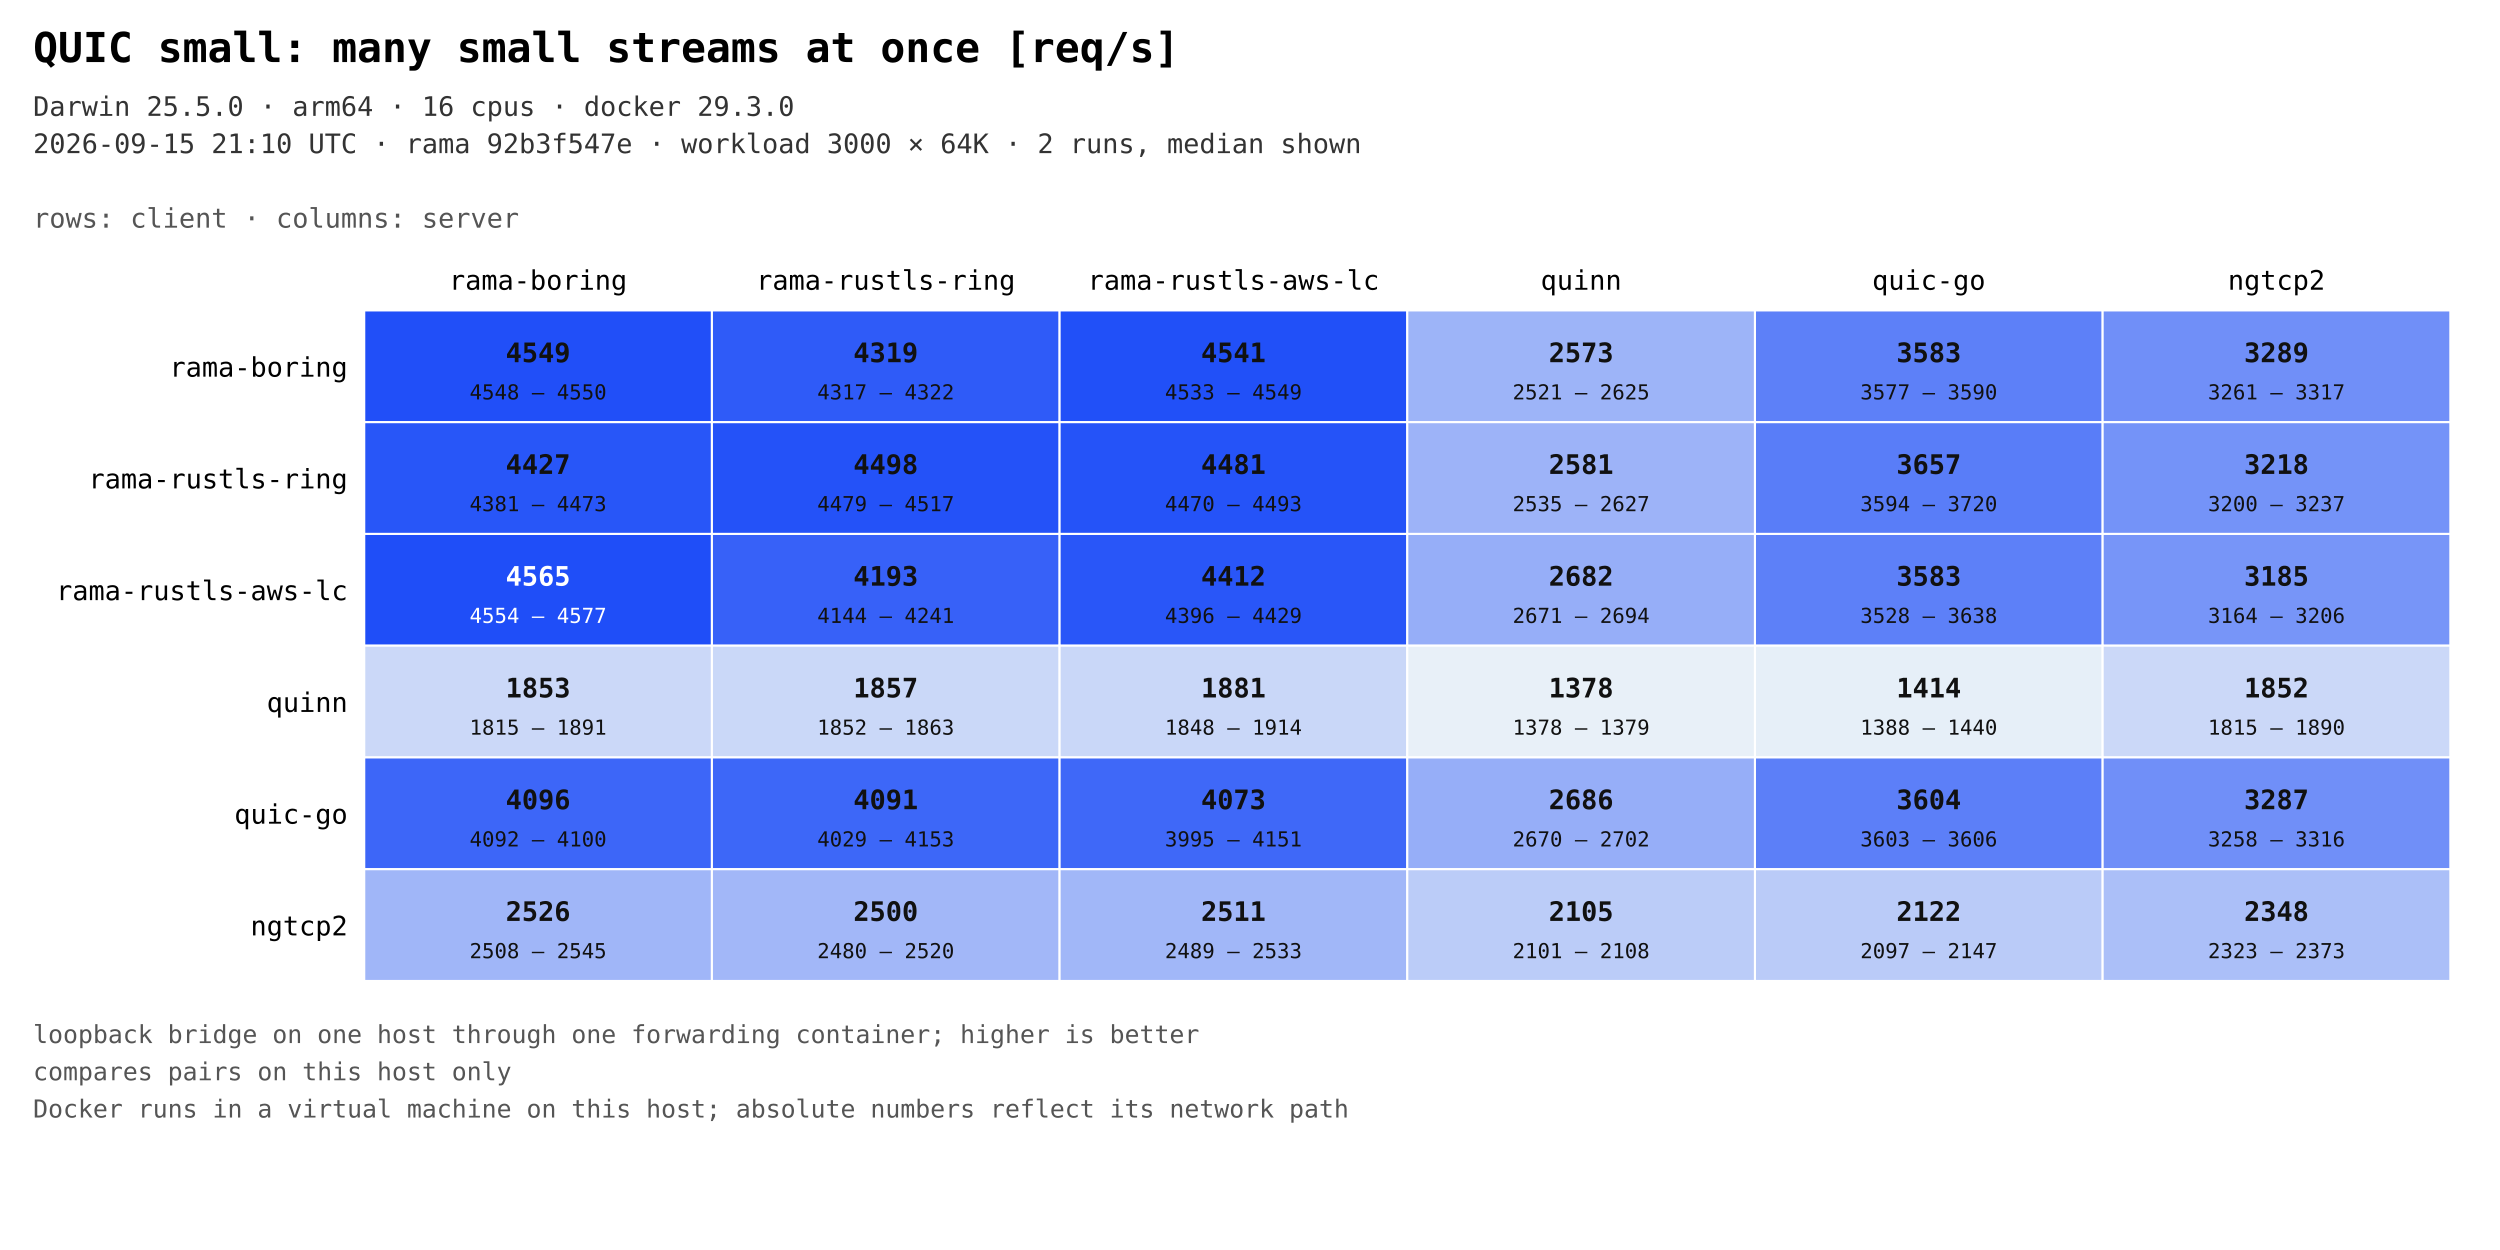
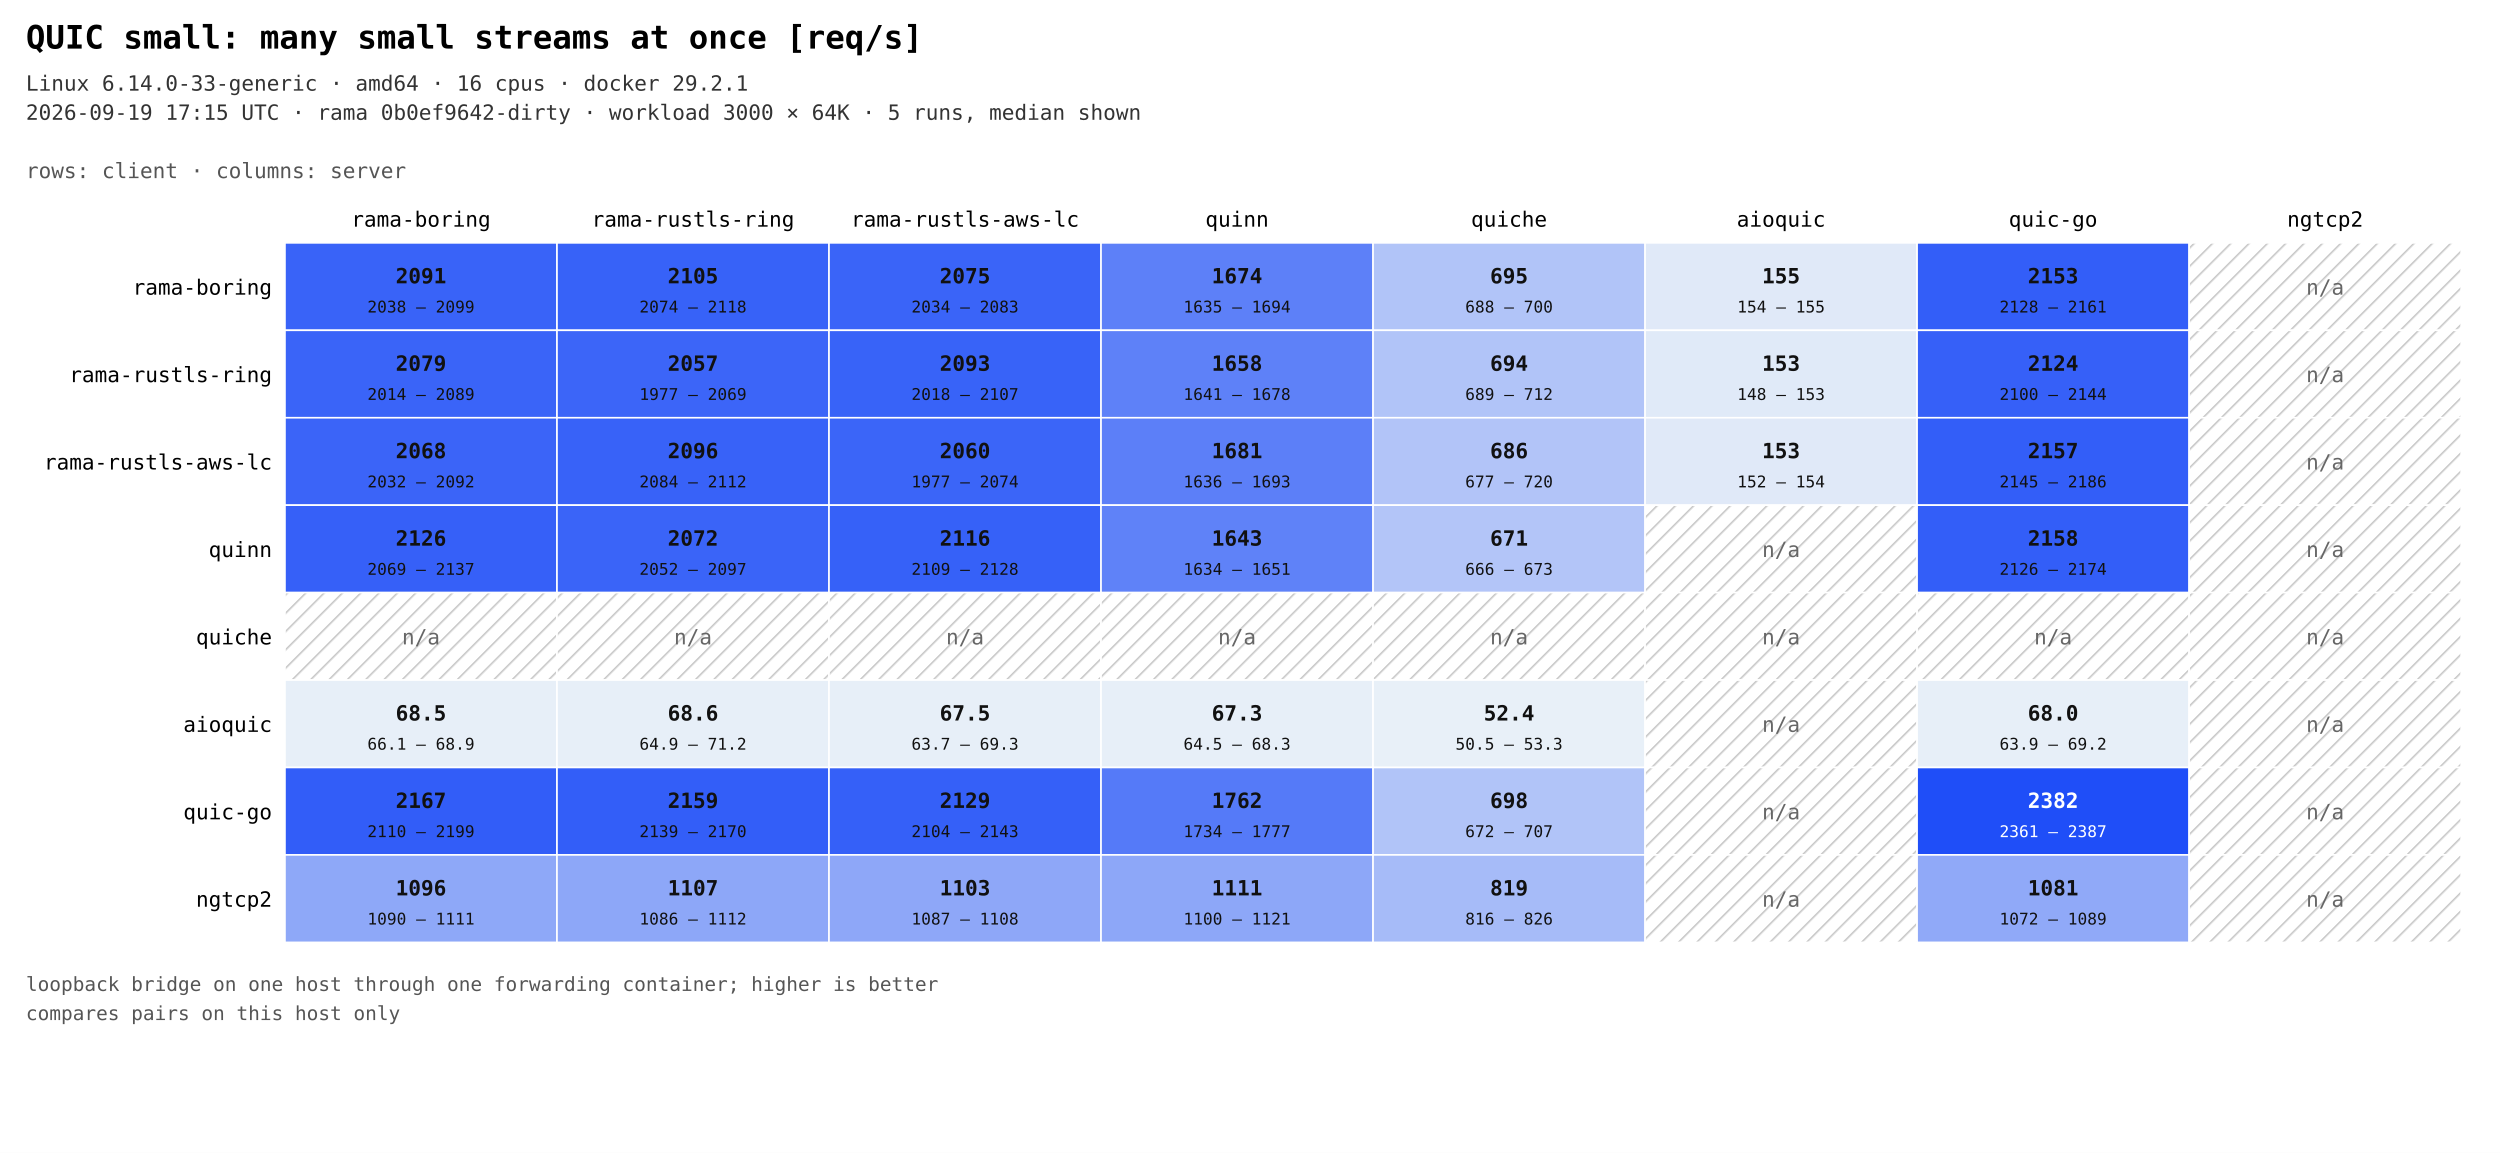
- <svg xmlns="http://www.w3.org/2000/svg" width="1208" height="604" viewBox="0 0 1208 604" font-family="ui-monospace, SFMono-Regular, Menlo, monospace" font-size="13">
-   <rect width="1208" height="604" fill="#ffffff" />
+ <svg xmlns="http://www.w3.org/2000/svg" width="1544" height="712" viewBox="0 0 1544 712" font-family="ui-monospace, SFMono-Regular, Menlo, monospace" font-size="13">
+   <rect width="1544" height="712" fill="#ffffff" />
  <defs>
    <pattern id="na" width="8" height="8" patternUnits="userSpaceOnUse" patternTransform="rotate(45)">
      <line x1="0" y1="0" x2="0" y2="8" stroke="#c8c8c8" stroke-width="2" />
    </pattern>
  </defs>
  <text x="16" y="30" font-size="20" font-weight="bold">QUIC small: many small streams at once [req/s]</text>
-   <text x="16" y="56" fill="#333">Darwin 25.5.0 · arm64 · 16 cpus · docker 29.3.0</text>
-   <text x="16" y="74" fill="#333">2026-09-15 21:10 UTC · rama 92b3f547e · workload 3000 × 64K · 2 runs, median shown</text>
+   <text x="16" y="56" fill="#333">Linux 6.14.0-33-generic · amd64 · 16 cpus · docker 29.2.1</text>
+   <text x="16" y="74" fill="#333">2026-09-19 17:15 UTC · rama 0b0ef9642-dirty · workload 3000 × 64K · 5 runs, median shown</text>
  <text x="16" y="110" fill="#555">rows: client · columns: server</text>
  <text x="260" y="140" text-anchor="middle">rama-boring</text>
  <text x="428" y="140" text-anchor="middle">rama-rustls-ring</text>
  <text x="596" y="140" text-anchor="middle">rama-rustls-aws-lc</text>
  <text x="764" y="140" text-anchor="middle">quinn</text>
-   <text x="932" y="140" text-anchor="middle">quic-go</text>
-   <text x="1100" y="140" text-anchor="middle">ngtcp2</text>
+   <text x="932" y="140" text-anchor="middle">quiche</text>
+   <text x="1100" y="140" text-anchor="middle">aioquic</text>
+   <text x="1268" y="140" text-anchor="middle">quic-go</text>
+   <text x="1436" y="140" text-anchor="middle">ngtcp2</text>
  <text x="168" y="182" text-anchor="end">rama-boring</text>
-   <rect x="176" y="150" width="168" height="54" fill="#214ff8" stroke="#fff" />
-   <text x="260" y="175" text-anchor="middle" font-weight="bold" fill="#111">4549</text>
-   <text x="260" y="193" text-anchor="middle" font-size="10" fill="#111">4548 – 4550</text>
-   <rect x="344" y="150" width="168" height="54" fill="#2f5bf8" stroke="#fff" />
-   <text x="428" y="175" text-anchor="middle" font-weight="bold" fill="#111">4319</text>
-   <text x="428" y="193" text-anchor="middle" font-size="10" fill="#111">4317 – 4322</text>
-   <rect x="512" y="150" width="168" height="54" fill="#2150f8" stroke="#fff" />
-   <text x="596" y="175" text-anchor="middle" font-weight="bold" fill="#111">4541</text>
-   <text x="596" y="193" text-anchor="middle" font-size="10" fill="#111">4533 – 4549</text>
-   <rect x="680" y="150" width="168" height="54" fill="#9db4f8" stroke="#fff" />
-   <text x="764" y="175" text-anchor="middle" font-weight="bold" fill="#111">2573</text>
-   <text x="764" y="193" text-anchor="middle" font-size="10" fill="#111">2521 – 2625</text>
-   <rect x="848" y="150" width="168" height="54" fill="#5d80f8" stroke="#fff" />
-   <text x="932" y="175" text-anchor="middle" font-weight="bold" fill="#111">3583</text>
-   <text x="932" y="193" text-anchor="middle" font-size="10" fill="#111">3577 – 3590</text>
-   <rect x="1016" y="150" width="168" height="54" fill="#708ff8" stroke="#fff" />
-   <text x="1100" y="175" text-anchor="middle" font-weight="bold" fill="#111">3289</text>
-   <text x="1100" y="193" text-anchor="middle" font-size="10" fill="#111">3261 – 3317</text>
+   <rect x="176" y="150" width="168" height="54" fill="#3963f8" stroke="#fff" />
+   <text x="260" y="175" text-anchor="middle" font-weight="bold" fill="#111">2091</text>
+   <text x="260" y="193" text-anchor="middle" font-size="10" fill="#111">2038 – 2099</text>
+   <rect x="344" y="150" width="168" height="54" fill="#3762f8" stroke="#fff" />
+   <text x="428" y="175" text-anchor="middle" font-weight="bold" fill="#111">2105</text>
+   <text x="428" y="193" text-anchor="middle" font-size="10" fill="#111">2074 – 2118</text>
+   <rect x="512" y="150" width="168" height="54" fill="#3a64f8" stroke="#fff" />
+   <text x="596" y="175" text-anchor="middle" font-weight="bold" fill="#111">2075</text>
+   <text x="596" y="193" text-anchor="middle" font-size="10" fill="#111">2034 – 2083</text>
+   <rect x="680" y="150" width="168" height="54" fill="#5d80f8" stroke="#fff" />
+   <text x="764" y="175" text-anchor="middle" font-weight="bold" fill="#111">1674</text>
+   <text x="764" y="193" text-anchor="middle" font-size="10" fill="#111">1635 – 1694</text>
+   <rect x="848" y="150" width="168" height="54" fill="#b1c4f8" stroke="#fff" />
+   <text x="932" y="175" text-anchor="middle" font-weight="bold" fill="#111">695</text>
+   <text x="932" y="193" text-anchor="middle" font-size="10" fill="#111">688 – 700</text>
+   <rect x="1016" y="150" width="168" height="54" fill="#e0e9f8" stroke="#fff" />
+   <text x="1100" y="175" text-anchor="middle" font-weight="bold" fill="#111">155</text>
+   <text x="1100" y="193" text-anchor="middle" font-size="10" fill="#111">154 – 155</text>
+   <rect x="1184" y="150" width="168" height="54" fill="#335ef8" stroke="#fff" />
+   <text x="1268" y="175" text-anchor="middle" font-weight="bold" fill="#111">2153</text>
+   <text x="1268" y="193" text-anchor="middle" font-size="10" fill="#111">2128 – 2161</text>
+   <rect x="1352" y="150" width="168" height="54" fill="url(#na)" stroke="#fff" />
+   <text x="1436" y="182" text-anchor="middle" fill="#666">n/a</text>
  <text x="168" y="236" text-anchor="end">rama-rustls-ring</text>
-   <rect x="176" y="204" width="168" height="54" fill="#2856f8" stroke="#fff" />
-   <text x="260" y="229" text-anchor="middle" font-weight="bold" fill="#111">4427</text>
-   <text x="260" y="247" text-anchor="middle" font-size="10" fill="#111">4381 – 4473</text>
-   <rect x="344" y="204" width="168" height="54" fill="#2452f8" stroke="#fff" />
-   <text x="428" y="229" text-anchor="middle" font-weight="bold" fill="#111">4498</text>
-   <text x="428" y="247" text-anchor="middle" font-size="10" fill="#111">4479 – 4517</text>
-   <rect x="512" y="204" width="168" height="54" fill="#2553f8" stroke="#fff" />
-   <text x="596" y="229" text-anchor="middle" font-weight="bold" fill="#111">4481</text>
-   <text x="596" y="247" text-anchor="middle" font-size="10" fill="#111">4470 – 4493</text>
-   <rect x="680" y="204" width="168" height="54" fill="#9db3f8" stroke="#fff" />
-   <text x="764" y="229" text-anchor="middle" font-weight="bold" fill="#111">2581</text>
-   <text x="764" y="247" text-anchor="middle" font-size="10" fill="#111">2535 – 2627</text>
-   <rect x="848" y="204" width="168" height="54" fill="#597df8" stroke="#fff" />
-   <text x="932" y="229" text-anchor="middle" font-weight="bold" fill="#111">3657</text>
-   <text x="932" y="247" text-anchor="middle" font-size="10" fill="#111">3594 – 3720</text>
-   <rect x="1016" y="204" width="168" height="54" fill="#7493f8" stroke="#fff" />
-   <text x="1100" y="229" text-anchor="middle" font-weight="bold" fill="#111">3218</text>
-   <text x="1100" y="247" text-anchor="middle" font-size="10" fill="#111">3200 – 3237</text>
+   <rect x="176" y="204" width="168" height="54" fill="#3a64f8" stroke="#fff" />
+   <text x="260" y="229" text-anchor="middle" font-weight="bold" fill="#111">2079</text>
+   <text x="260" y="247" text-anchor="middle" font-size="10" fill="#111">2014 – 2089</text>
+   <rect x="344" y="204" width="168" height="54" fill="#3c65f8" stroke="#fff" />
+   <text x="428" y="229" text-anchor="middle" font-weight="bold" fill="#111">2057</text>
+   <text x="428" y="247" text-anchor="middle" font-size="10" fill="#111">1977 – 2069</text>
+   <rect x="512" y="204" width="168" height="54" fill="#3863f8" stroke="#fff" />
+   <text x="596" y="229" text-anchor="middle" font-weight="bold" fill="#111">2093</text>
+   <text x="596" y="247" text-anchor="middle" font-size="10" fill="#111">2018 – 2107</text>
+   <rect x="680" y="204" width="168" height="54" fill="#5e81f8" stroke="#fff" />
+   <text x="764" y="229" text-anchor="middle" font-weight="bold" fill="#111">1658</text>
+   <text x="764" y="247" text-anchor="middle" font-size="10" fill="#111">1641 – 1678</text>
+   <rect x="848" y="204" width="168" height="54" fill="#b1c4f8" stroke="#fff" />
+   <text x="932" y="229" text-anchor="middle" font-weight="bold" fill="#111">694</text>
+   <text x="932" y="247" text-anchor="middle" font-size="10" fill="#111">689 – 712</text>
+   <rect x="1016" y="204" width="168" height="54" fill="#e0eaf8" stroke="#fff" />
+   <text x="1100" y="229" text-anchor="middle" font-weight="bold" fill="#111">153</text>
+   <text x="1100" y="247" text-anchor="middle" font-size="10" fill="#111">148 – 153</text>
+   <rect x="1184" y="204" width="168" height="54" fill="#3660f8" stroke="#fff" />
+   <text x="1268" y="229" text-anchor="middle" font-weight="bold" fill="#111">2124</text>
+   <text x="1268" y="247" text-anchor="middle" font-size="10" fill="#111">2100 – 2144</text>
+   <rect x="1352" y="204" width="168" height="54" fill="url(#na)" stroke="#fff" />
+   <text x="1436" y="236" text-anchor="middle" fill="#666">n/a</text>
  <text x="168" y="290" text-anchor="end">rama-rustls-aws-lc</text>
-   <rect x="176" y="258" width="168" height="54" fill="#1f4ef8" stroke="#fff" />
-   <text x="260" y="283" text-anchor="middle" font-weight="bold" fill="#fff">4565</text>
-   <text x="260" y="301" text-anchor="middle" font-size="10" fill="#fff">4554 – 4577</text>
-   <rect x="344" y="258" width="168" height="54" fill="#3761f8" stroke="#fff" />
-   <text x="428" y="283" text-anchor="middle" font-weight="bold" fill="#111">4193</text>
-   <text x="428" y="301" text-anchor="middle" font-size="10" fill="#111">4144 – 4241</text>
-   <rect x="512" y="258" width="168" height="54" fill="#2956f8" stroke="#fff" />
-   <text x="596" y="283" text-anchor="middle" font-weight="bold" fill="#111">4412</text>
-   <text x="596" y="301" text-anchor="middle" font-size="10" fill="#111">4396 – 4429</text>
-   <rect x="680" y="258" width="168" height="54" fill="#96aef8" stroke="#fff" />
-   <text x="764" y="283" text-anchor="middle" font-weight="bold" fill="#111">2682</text>
-   <text x="764" y="301" text-anchor="middle" font-size="10" fill="#111">2671 – 2694</text>
-   <rect x="848" y="258" width="168" height="54" fill="#5d80f8" stroke="#fff" />
-   <text x="932" y="283" text-anchor="middle" font-weight="bold" fill="#111">3583</text>
-   <text x="932" y="301" text-anchor="middle" font-size="10" fill="#111">3528 – 3638</text>
-   <rect x="1016" y="258" width="168" height="54" fill="#7795f8" stroke="#fff" />
-   <text x="1100" y="283" text-anchor="middle" font-weight="bold" fill="#111">3185</text>
-   <text x="1100" y="301" text-anchor="middle" font-size="10" fill="#111">3164 – 3206</text>
+   <rect x="176" y="258" width="168" height="54" fill="#3b64f8" stroke="#fff" />
+   <text x="260" y="283" text-anchor="middle" font-weight="bold" fill="#111">2068</text>
+   <text x="260" y="301" text-anchor="middle" font-size="10" fill="#111">2032 – 2092</text>
+   <rect x="344" y="258" width="168" height="54" fill="#3862f8" stroke="#fff" />
+   <text x="428" y="283" text-anchor="middle" font-weight="bold" fill="#111">2096</text>
+   <text x="428" y="301" text-anchor="middle" font-size="10" fill="#111">2084 – 2112</text>
+   <rect x="512" y="258" width="168" height="54" fill="#3b65f8" stroke="#fff" />
+   <text x="596" y="283" text-anchor="middle" font-weight="bold" fill="#111">2060</text>
+   <text x="596" y="301" text-anchor="middle" font-size="10" fill="#111">1977 – 2074</text>
+   <rect x="680" y="258" width="168" height="54" fill="#5c7ff8" stroke="#fff" />
+   <text x="764" y="283" text-anchor="middle" font-weight="bold" fill="#111">1681</text>
+   <text x="764" y="301" text-anchor="middle" font-size="10" fill="#111">1636 – 1693</text>
+   <rect x="848" y="258" width="168" height="54" fill="#b2c4f8" stroke="#fff" />
+   <text x="932" y="283" text-anchor="middle" font-weight="bold" fill="#111">686</text>
+   <text x="932" y="301" text-anchor="middle" font-size="10" fill="#111">677 – 720</text>
+   <rect x="1016" y="258" width="168" height="54" fill="#e0e9f8" stroke="#fff" />
+   <text x="1100" y="283" text-anchor="middle" font-weight="bold" fill="#111">153</text>
+   <text x="1100" y="301" text-anchor="middle" font-size="10" fill="#111">152 – 154</text>
+   <rect x="1184" y="258" width="168" height="54" fill="#335ef8" stroke="#fff" />
+   <text x="1268" y="283" text-anchor="middle" font-weight="bold" fill="#111">2157</text>
+   <text x="1268" y="301" text-anchor="middle" font-size="10" fill="#111">2145 – 2186</text>
+   <rect x="1352" y="258" width="168" height="54" fill="url(#na)" stroke="#fff" />
+   <text x="1436" y="290" text-anchor="middle" fill="#666">n/a</text>
  <text x="168" y="344" text-anchor="end">quinn</text>
-   <rect x="176" y="312" width="168" height="54" fill="#cbd8f8" stroke="#fff" />
-   <text x="260" y="337" text-anchor="middle" font-weight="bold" fill="#111">1853</text>
-   <text x="260" y="355" text-anchor="middle" font-size="10" fill="#111">1815 – 1891</text>
-   <rect x="344" y="312" width="168" height="54" fill="#cad8f8" stroke="#fff" />
-   <text x="428" y="337" text-anchor="middle" font-weight="bold" fill="#111">1857</text>
-   <text x="428" y="355" text-anchor="middle" font-size="10" fill="#111">1852 – 1863</text>
-   <rect x="512" y="312" width="168" height="54" fill="#c9d7f8" stroke="#fff" />
-   <text x="596" y="337" text-anchor="middle" font-weight="bold" fill="#111">1881</text>
-   <text x="596" y="355" text-anchor="middle" font-size="10" fill="#111">1848 – 1914</text>
-   <rect x="680" y="312" width="168" height="54" fill="#e8f0f8" stroke="#fff" />
-   <text x="764" y="337" text-anchor="middle" font-weight="bold" fill="#111">1378</text>
-   <text x="764" y="355" text-anchor="middle" font-size="10" fill="#111">1378 – 1379</text>
-   <rect x="848" y="312" width="168" height="54" fill="#e6eff8" stroke="#fff" />
-   <text x="932" y="337" text-anchor="middle" font-weight="bold" fill="#111">1414</text>
-   <text x="932" y="355" text-anchor="middle" font-size="10" fill="#111">1388 – 1440</text>
-   <rect x="1016" y="312" width="168" height="54" fill="#cbd8f8" stroke="#fff" />
-   <text x="1100" y="337" text-anchor="middle" font-weight="bold" fill="#111">1852</text>
-   <text x="1100" y="355" text-anchor="middle" font-size="10" fill="#111">1815 – 1890</text>
-   <text x="168" y="398" text-anchor="end">quic-go</text>
-   <rect x="176" y="366" width="168" height="54" fill="#3d66f8" stroke="#fff" />
-   <text x="260" y="391" text-anchor="middle" font-weight="bold" fill="#111">4096</text>
-   <text x="260" y="409" text-anchor="middle" font-size="10" fill="#111">4092 – 4100</text>
-   <rect x="344" y="366" width="168" height="54" fill="#3d67f8" stroke="#fff" />
-   <text x="428" y="391" text-anchor="middle" font-weight="bold" fill="#111">4091</text>
-   <text x="428" y="409" text-anchor="middle" font-size="10" fill="#111">4029 – 4153</text>
-   <rect x="512" y="366" width="168" height="54" fill="#3f68f8" stroke="#fff" />
-   <text x="596" y="391" text-anchor="middle" font-weight="bold" fill="#111">4073</text>
-   <text x="596" y="409" text-anchor="middle" font-size="10" fill="#111">3995 – 4151</text>
-   <rect x="680" y="366" width="168" height="54" fill="#96aef8" stroke="#fff" />
-   <text x="764" y="391" text-anchor="middle" font-weight="bold" fill="#111">2686</text>
-   <text x="764" y="409" text-anchor="middle" font-size="10" fill="#111">2670 – 2702</text>
-   <rect x="848" y="366" width="168" height="54" fill="#5c7ff8" stroke="#fff" />
-   <text x="932" y="391" text-anchor="middle" font-weight="bold" fill="#111">3604</text>
-   <text x="932" y="409" text-anchor="middle" font-size="10" fill="#111">3603 – 3606</text>
-   <rect x="1016" y="366" width="168" height="54" fill="#708ff8" stroke="#fff" />
-   <text x="1100" y="391" text-anchor="middle" font-weight="bold" fill="#111">3287</text>
-   <text x="1100" y="409" text-anchor="middle" font-size="10" fill="#111">3258 – 3316</text>
-   <text x="168" y="452" text-anchor="end">ngtcp2</text>
-   <rect x="176" y="420" width="168" height="54" fill="#a0b6f8" stroke="#fff" />
-   <text x="260" y="445" text-anchor="middle" font-weight="bold" fill="#111">2526</text>
-   <text x="260" y="463" text-anchor="middle" font-size="10" fill="#111">2508 – 2545</text>
-   <rect x="344" y="420" width="168" height="54" fill="#a2b7f8" stroke="#fff" />
-   <text x="428" y="445" text-anchor="middle" font-weight="bold" fill="#111">2500</text>
-   <text x="428" y="463" text-anchor="middle" font-size="10" fill="#111">2480 – 2520</text>
-   <rect x="512" y="420" width="168" height="54" fill="#a1b7f8" stroke="#fff" />
-   <text x="596" y="445" text-anchor="middle" font-weight="bold" fill="#111">2511</text>
-   <text x="596" y="463" text-anchor="middle" font-size="10" fill="#111">2489 – 2533</text>
-   <rect x="680" y="420" width="168" height="54" fill="#bbccf8" stroke="#fff" />
-   <text x="764" y="445" text-anchor="middle" font-weight="bold" fill="#111">2105</text>
-   <text x="764" y="463" text-anchor="middle" font-size="10" fill="#111">2101 – 2108</text>
-   <rect x="848" y="420" width="168" height="54" fill="#bacbf8" stroke="#fff" />
-   <text x="932" y="445" text-anchor="middle" font-weight="bold" fill="#111">2122</text>
-   <text x="932" y="463" text-anchor="middle" font-size="10" fill="#111">2097 – 2147</text>
-   <rect x="1016" y="420" width="168" height="54" fill="#abbff8" stroke="#fff" />
-   <text x="1100" y="445" text-anchor="middle" font-weight="bold" fill="#111">2348</text>
-   <text x="1100" y="463" text-anchor="middle" font-size="10" fill="#111">2323 – 2373</text>
-   <text x="16" y="504" fill="#555" font-size="12">loopback bridge on one host through one forwarding container; higher is better</text>
-   <text x="16" y="522" fill="#555" font-size="12">compares pairs on this host only</text>
-   <text x="16" y="540" fill="#555" font-size="12">Docker runs in a virtual machine on this host; absolute numbers reflect its network path</text>
+   <rect x="176" y="312" width="168" height="54" fill="#3660f8" stroke="#fff" />
+   <text x="260" y="337" text-anchor="middle" font-weight="bold" fill="#111">2126</text>
+   <text x="260" y="355" text-anchor="middle" font-size="10" fill="#111">2069 – 2137</text>
+   <rect x="344" y="312" width="168" height="54" fill="#3a64f8" stroke="#fff" />
+   <text x="428" y="337" text-anchor="middle" font-weight="bold" fill="#111">2072</text>
+   <text x="428" y="355" text-anchor="middle" font-size="10" fill="#111">2052 – 2097</text>
+   <rect x="512" y="312" width="168" height="54" fill="#3661f8" stroke="#fff" />
+   <text x="596" y="337" text-anchor="middle" font-weight="bold" fill="#111">2116</text>
+   <text x="596" y="355" text-anchor="middle" font-size="10" fill="#111">2109 – 2128</text>
+   <rect x="680" y="312" width="168" height="54" fill="#5f82f8" stroke="#fff" />
+   <text x="764" y="337" text-anchor="middle" font-weight="bold" fill="#111">1643</text>
+   <text x="764" y="355" text-anchor="middle" font-size="10" fill="#111">1634 – 1651</text>
+   <rect x="848" y="312" width="168" height="54" fill="#b3c5f8" stroke="#fff" />
+   <text x="932" y="337" text-anchor="middle" font-weight="bold" fill="#111">671</text>
+   <text x="932" y="355" text-anchor="middle" font-size="10" fill="#111">666 – 673</text>
+   <rect x="1016" y="312" width="168" height="54" fill="url(#na)" stroke="#fff" />
+   <text x="1100" y="344" text-anchor="middle" fill="#666">n/a</text>
+   <rect x="1184" y="312" width="168" height="54" fill="#335ef8" stroke="#fff" />
+   <text x="1268" y="337" text-anchor="middle" font-weight="bold" fill="#111">2158</text>
+   <text x="1268" y="355" text-anchor="middle" font-size="10" fill="#111">2126 – 2174</text>
+   <rect x="1352" y="312" width="168" height="54" fill="url(#na)" stroke="#fff" />
+   <text x="1436" y="344" text-anchor="middle" fill="#666">n/a</text>
+   <text x="168" y="398" text-anchor="end">quiche</text>
+   <rect x="176" y="366" width="168" height="54" fill="url(#na)" stroke="#fff" />
+   <text x="260" y="398" text-anchor="middle" fill="#666">n/a</text>
+   <rect x="344" y="366" width="168" height="54" fill="url(#na)" stroke="#fff" />
+   <text x="428" y="398" text-anchor="middle" fill="#666">n/a</text>
+   <rect x="512" y="366" width="168" height="54" fill="url(#na)" stroke="#fff" />
+   <text x="596" y="398" text-anchor="middle" fill="#666">n/a</text>
+   <rect x="680" y="366" width="168" height="54" fill="url(#na)" stroke="#fff" />
+   <text x="764" y="398" text-anchor="middle" fill="#666">n/a</text>
+   <rect x="848" y="366" width="168" height="54" fill="url(#na)" stroke="#fff" />
+   <text x="932" y="398" text-anchor="middle" fill="#666">n/a</text>
+   <rect x="1016" y="366" width="168" height="54" fill="url(#na)" stroke="#fff" />
+   <text x="1100" y="398" text-anchor="middle" fill="#666">n/a</text>
+   <rect x="1184" y="366" width="168" height="54" fill="url(#na)" stroke="#fff" />
+   <text x="1268" y="398" text-anchor="middle" fill="#666">n/a</text>
+   <rect x="1352" y="366" width="168" height="54" fill="url(#na)" stroke="#fff" />
+   <text x="1436" y="398" text-anchor="middle" fill="#666">n/a</text>
+   <text x="168" y="452" text-anchor="end">aioquic</text>
+   <rect x="176" y="420" width="168" height="54" fill="#e7eff8" stroke="#fff" />
+   <text x="260" y="445" text-anchor="middle" font-weight="bold" fill="#111">68.5</text>
+   <text x="260" y="463" text-anchor="middle" font-size="10" fill="#111">66.1 – 68.9</text>
+   <rect x="344" y="420" width="168" height="54" fill="#e7eff8" stroke="#fff" />
+   <text x="428" y="445" text-anchor="middle" font-weight="bold" fill="#111">68.6</text>
+   <text x="428" y="463" text-anchor="middle" font-size="10" fill="#111">64.9 – 71.2</text>
+   <rect x="512" y="420" width="168" height="54" fill="#e7eff8" stroke="#fff" />
+   <text x="596" y="445" text-anchor="middle" font-weight="bold" fill="#111">67.5</text>
+   <text x="596" y="463" text-anchor="middle" font-size="10" fill="#111">63.7 – 69.3</text>
+   <rect x="680" y="420" width="168" height="54" fill="#e7eff8" stroke="#fff" />
+   <text x="764" y="445" text-anchor="middle" font-weight="bold" fill="#111">67.3</text>
+   <text x="764" y="463" text-anchor="middle" font-size="10" fill="#111">64.5 – 68.3</text>
+   <rect x="848" y="420" width="168" height="54" fill="#e8f0f8" stroke="#fff" />
+   <text x="932" y="445" text-anchor="middle" font-weight="bold" fill="#111">52.4</text>
+   <text x="932" y="463" text-anchor="middle" font-size="10" fill="#111">50.5 – 53.3</text>
+   <rect x="1016" y="420" width="168" height="54" fill="url(#na)" stroke="#fff" />
+   <text x="1100" y="452" text-anchor="middle" fill="#666">n/a</text>
+   <rect x="1184" y="420" width="168" height="54" fill="#e7eff8" stroke="#fff" />
+   <text x="1268" y="445" text-anchor="middle" font-weight="bold" fill="#111">68.0</text>
+   <text x="1268" y="463" text-anchor="middle" font-size="10" fill="#111">63.9 – 69.2</text>
+   <rect x="1352" y="420" width="168" height="54" fill="url(#na)" stroke="#fff" />
+   <text x="1436" y="452" text-anchor="middle" fill="#666">n/a</text>
+   <text x="168" y="506" text-anchor="end">quic-go</text>
+   <rect x="176" y="474" width="168" height="54" fill="#325df8" stroke="#fff" />
+   <text x="260" y="499" text-anchor="middle" font-weight="bold" fill="#111">2167</text>
+   <text x="260" y="517" text-anchor="middle" font-size="10" fill="#111">2110 – 2199</text>
+   <rect x="344" y="474" width="168" height="54" fill="#335ef8" stroke="#fff" />
+   <text x="428" y="499" text-anchor="middle" font-weight="bold" fill="#111">2159</text>
+   <text x="428" y="517" text-anchor="middle" font-size="10" fill="#111">2139 – 2170</text>
+   <rect x="512" y="474" width="168" height="54" fill="#3560f8" stroke="#fff" />
+   <text x="596" y="499" text-anchor="middle" font-weight="bold" fill="#111">2129</text>
+   <text x="596" y="517" text-anchor="middle" font-size="10" fill="#111">2104 – 2143</text>
+   <rect x="680" y="474" width="168" height="54" fill="#557af8" stroke="#fff" />
+   <text x="764" y="499" text-anchor="middle" font-weight="bold" fill="#111">1762</text>
+   <text x="764" y="517" text-anchor="middle" font-size="10" fill="#111">1734 – 1777</text>
+   <rect x="848" y="474" width="168" height="54" fill="#b1c4f8" stroke="#fff" />
+   <text x="932" y="499" text-anchor="middle" font-weight="bold" fill="#111">698</text>
+   <text x="932" y="517" text-anchor="middle" font-size="10" fill="#111">672 – 707</text>
+   <rect x="1016" y="474" width="168" height="54" fill="url(#na)" stroke="#fff" />
+   <text x="1100" y="506" text-anchor="middle" fill="#666">n/a</text>
+   <rect x="1184" y="474" width="168" height="54" fill="#1f4ef8" stroke="#fff" />
+   <text x="1268" y="499" text-anchor="middle" font-weight="bold" fill="#fff">2382</text>
+   <text x="1268" y="517" text-anchor="middle" font-size="10" fill="#fff">2361 – 2387</text>
+   <rect x="1352" y="474" width="168" height="54" fill="url(#na)" stroke="#fff" />
+   <text x="1436" y="506" text-anchor="middle" fill="#666">n/a</text>
+   <text x="168" y="560" text-anchor="end">ngtcp2</text>
+   <rect x="176" y="528" width="168" height="54" fill="#8ea8f8" stroke="#fff" />
+   <text x="260" y="553" text-anchor="middle" font-weight="bold" fill="#111">1096</text>
+   <text x="260" y="571" text-anchor="middle" font-size="10" fill="#111">1090 – 1111</text>
+   <rect x="344" y="528" width="168" height="54" fill="#8da7f8" stroke="#fff" />
+   <text x="428" y="553" text-anchor="middle" font-weight="bold" fill="#111">1107</text>
+   <text x="428" y="571" text-anchor="middle" font-size="10" fill="#111">1086 – 1112</text>
+   <rect x="512" y="528" width="168" height="54" fill="#8ea7f8" stroke="#fff" />
+   <text x="596" y="553" text-anchor="middle" font-weight="bold" fill="#111">1103</text>
+   <text x="596" y="571" text-anchor="middle" font-size="10" fill="#111">1087 – 1108</text>
+   <rect x="680" y="528" width="168" height="54" fill="#8da7f8" stroke="#fff" />
+   <text x="764" y="553" text-anchor="middle" font-weight="bold" fill="#111">1111</text>
+   <text x="764" y="571" text-anchor="middle" font-size="10" fill="#111">1100 – 1121</text>
+   <rect x="848" y="528" width="168" height="54" fill="#a6bbf8" stroke="#fff" />
+   <text x="932" y="553" text-anchor="middle" font-weight="bold" fill="#111">819</text>
+   <text x="932" y="571" text-anchor="middle" font-size="10" fill="#111">816 – 826</text>
+   <rect x="1016" y="528" width="168" height="54" fill="url(#na)" stroke="#fff" />
+   <text x="1100" y="560" text-anchor="middle" fill="#666">n/a</text>
+   <rect x="1184" y="528" width="168" height="54" fill="#90a9f8" stroke="#fff" />
+   <text x="1268" y="553" text-anchor="middle" font-weight="bold" fill="#111">1081</text>
+   <text x="1268" y="571" text-anchor="middle" font-size="10" fill="#111">1072 – 1089</text>
+   <rect x="1352" y="528" width="168" height="54" fill="url(#na)" stroke="#fff" />
+   <text x="1436" y="560" text-anchor="middle" fill="#666">n/a</text>
+   <text x="16" y="612" fill="#555" font-size="12">loopback bridge on one host through one forwarding container; higher is better</text>
+   <text x="16" y="630" fill="#555" font-size="12">compares pairs on this host only</text>
</svg>
